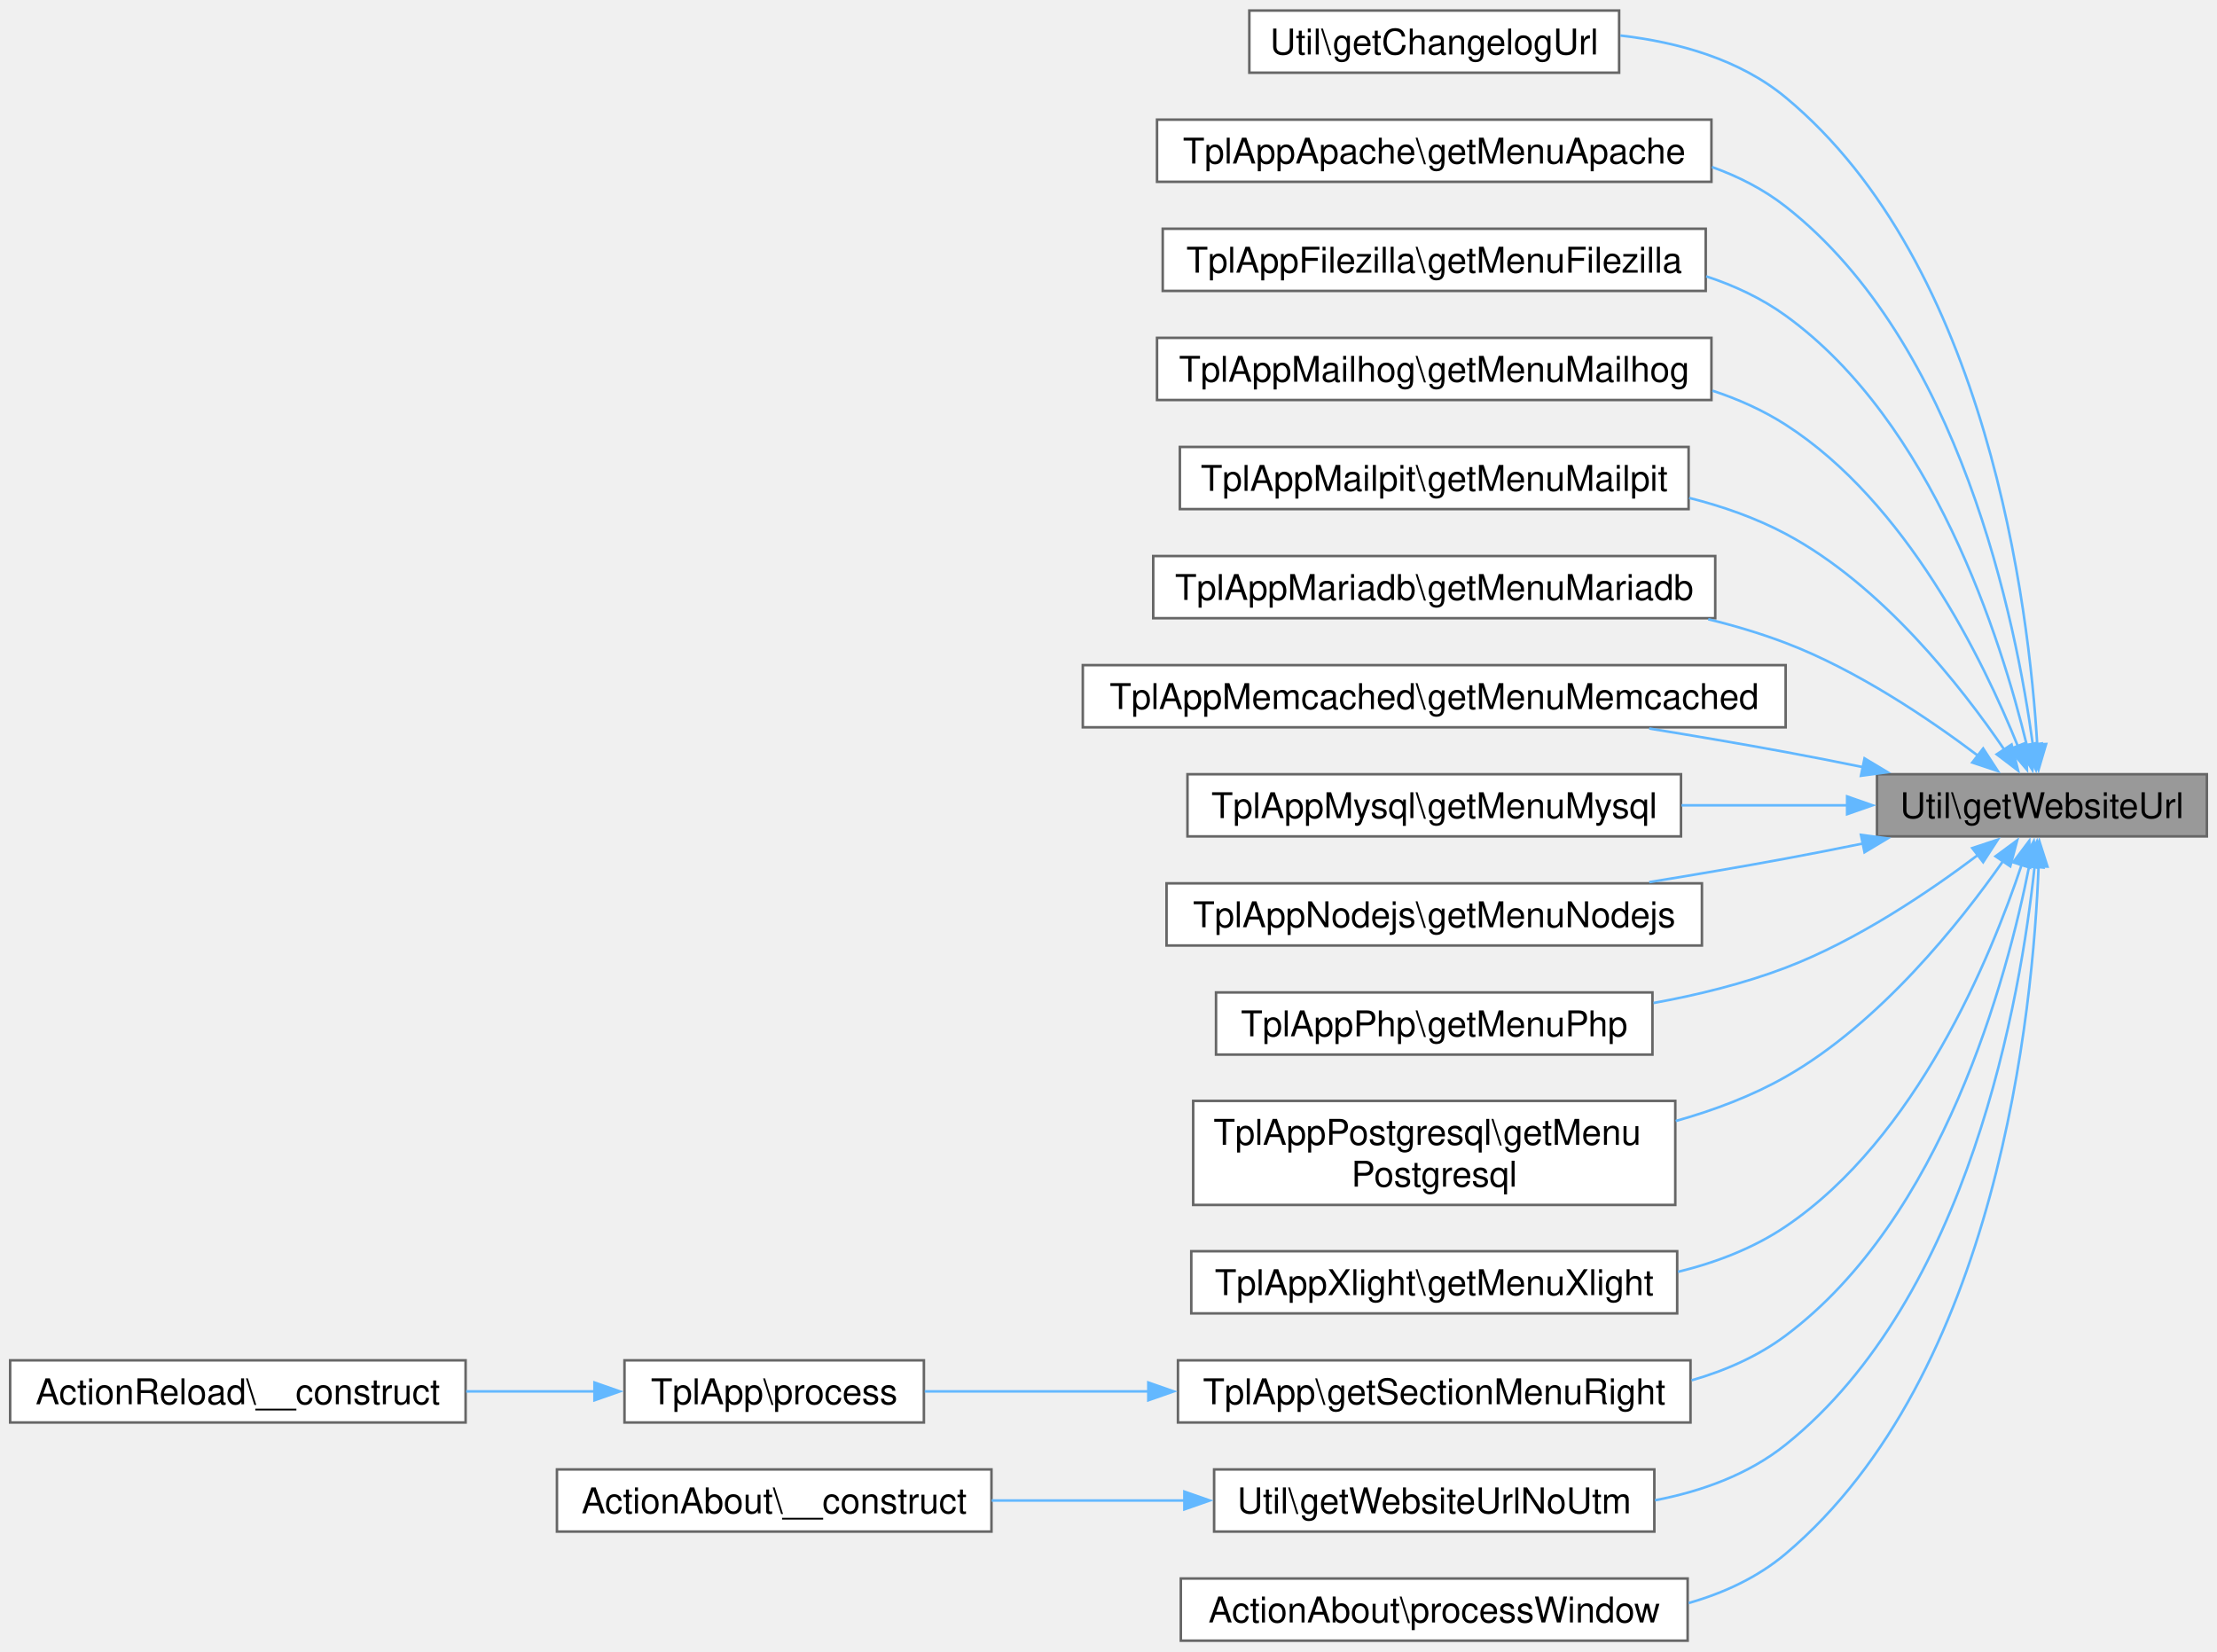
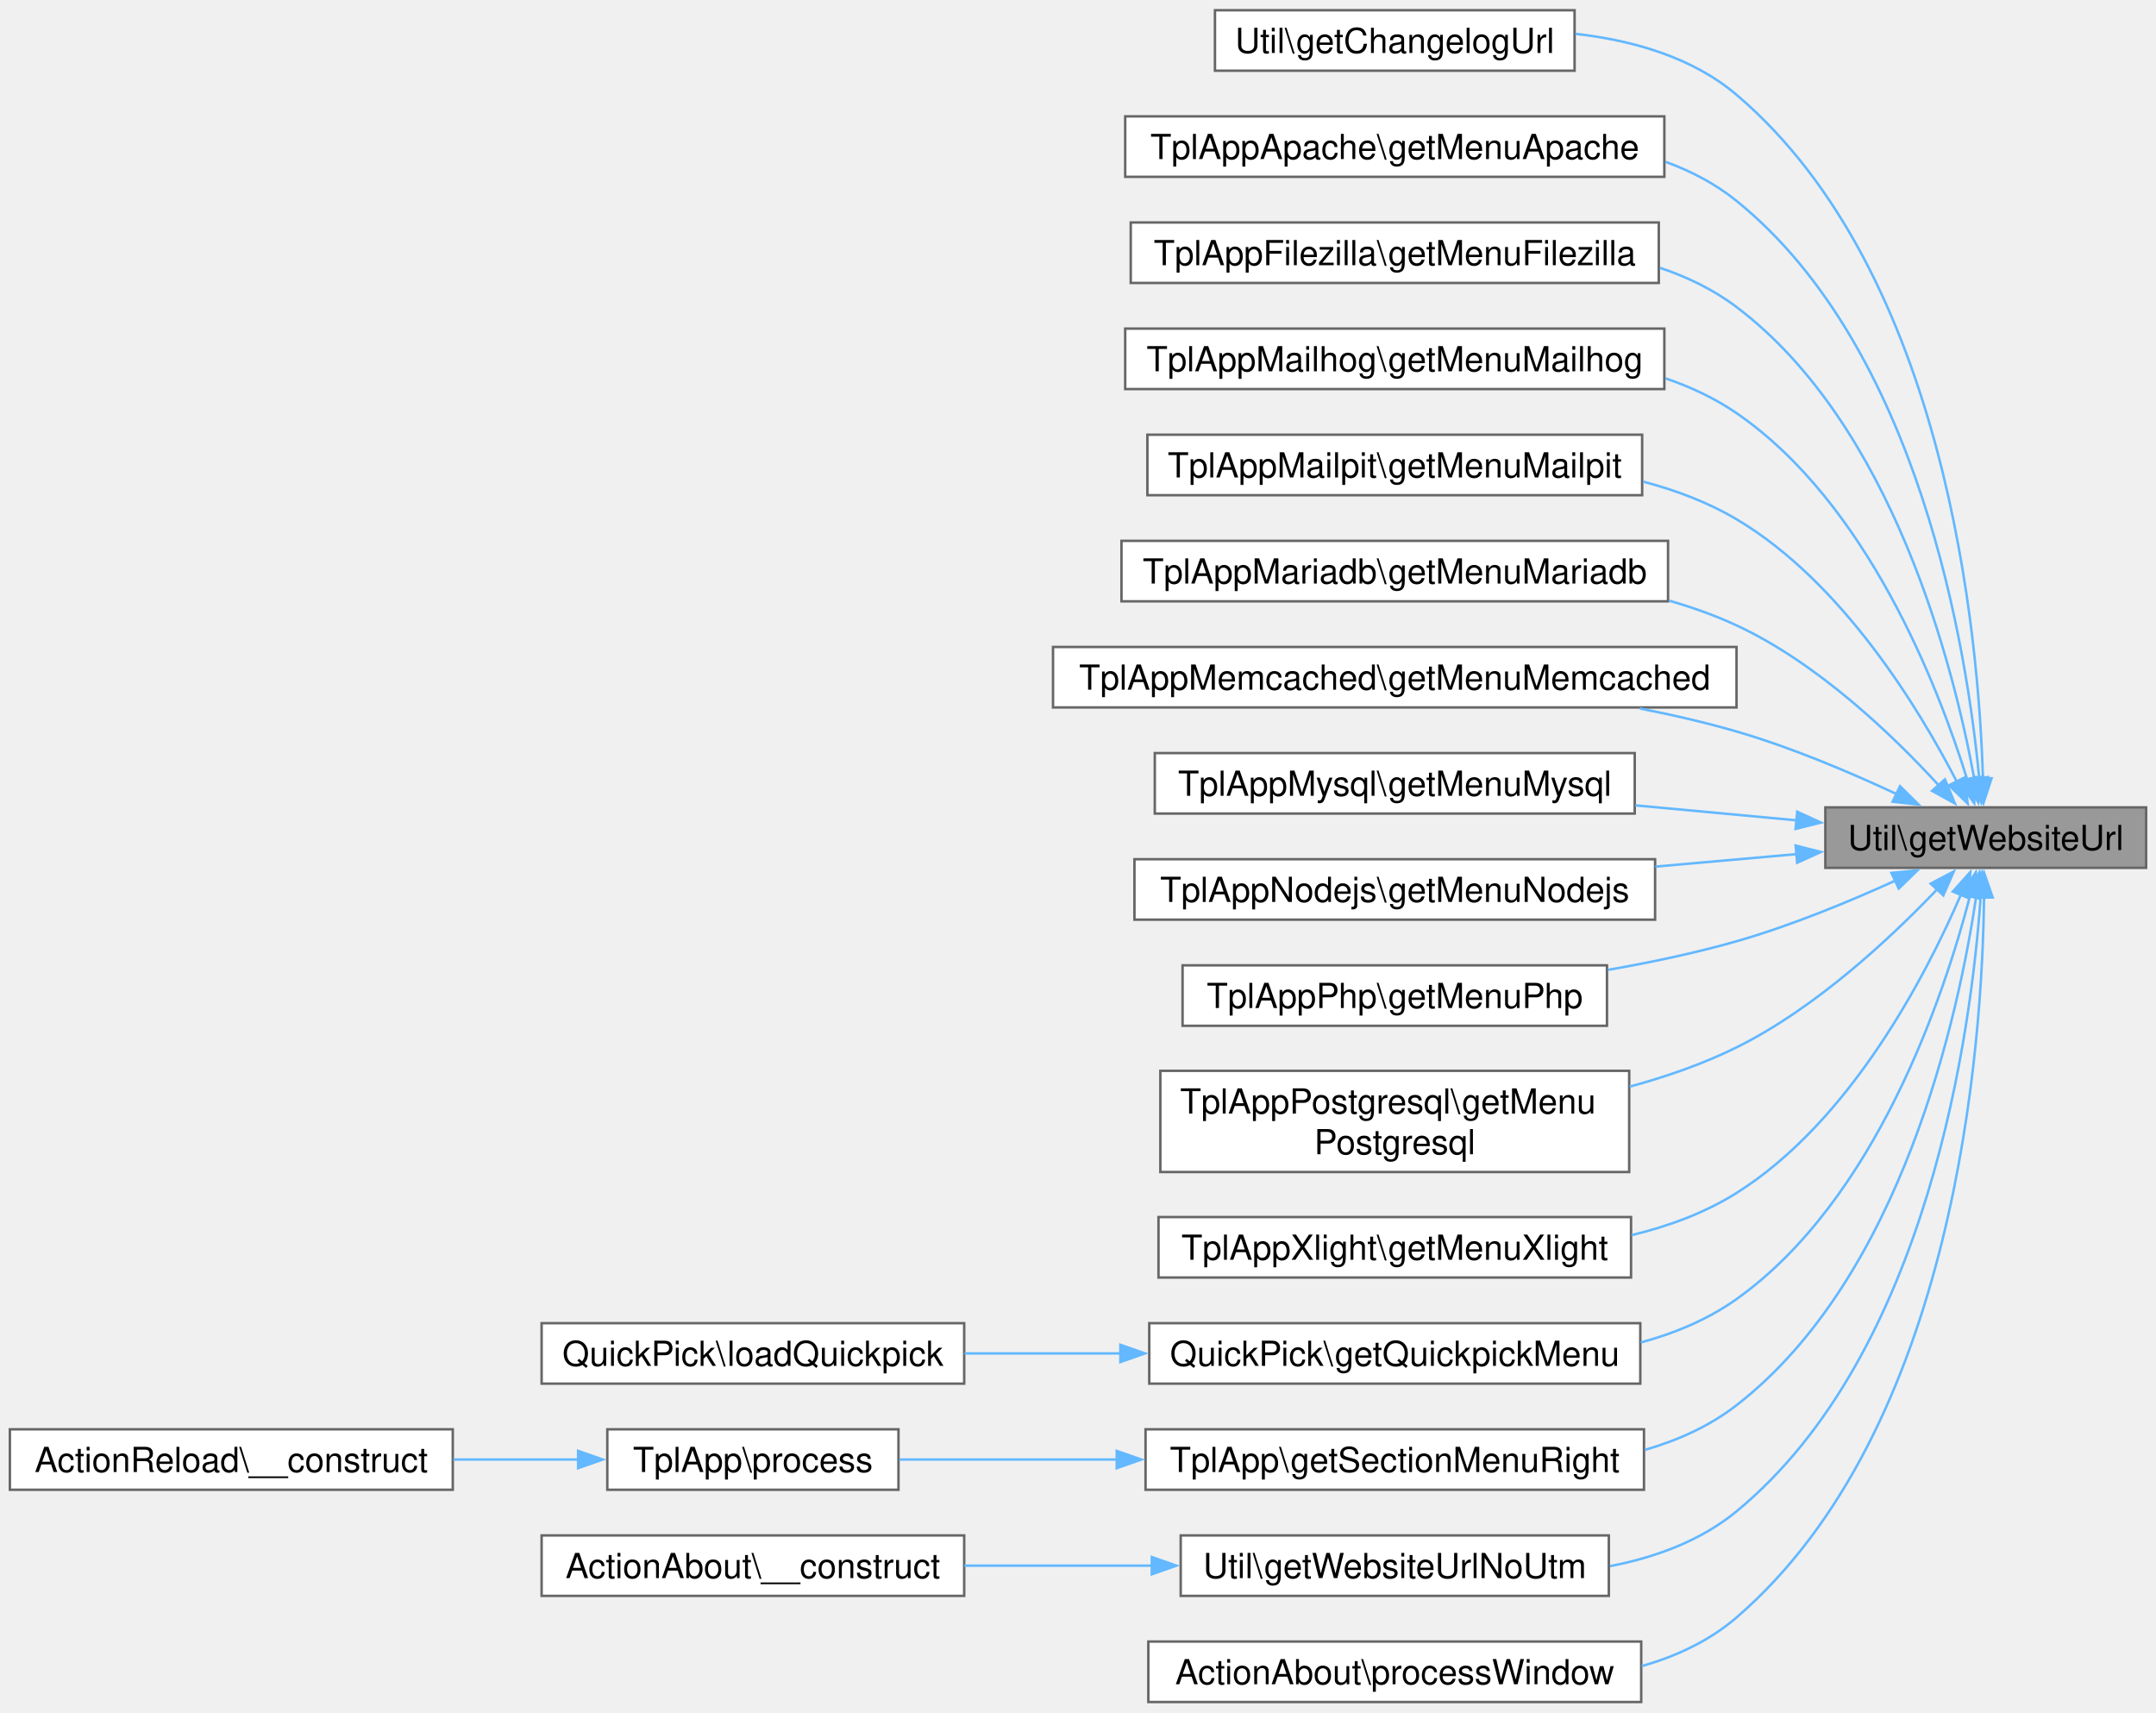
- <svg xmlns="http://www.w3.org/2000/svg" xmlns:xlink="http://www.w3.org/1999/xlink" width="874pt" height="651pt" viewBox="0.00 0.00 873.75 650.50">
-   <g id="graph0" class="graph" transform="scale(1 1) rotate(0) translate(4 646.5)">
+ <svg xmlns="http://www.w3.org/2000/svg" xmlns:xlink="http://www.w3.org/1999/xlink" width="874pt" height="694pt" viewBox="0.00 0.00 873.75 693.50">
+   <g id="graph0" class="graph" transform="scale(1 1) rotate(0) translate(4 689.5)">
    <g id="Node000001" class="node">
      <g id="a_Node000001">
        <a xlink:title=" ">
-           <polygon fill="#999999" stroke="#666666" points="865.75,-341.5 735.75,-341.5 735.75,-317 865.75,-317 865.75,-341.5" />
-           <text text-anchor="middle" x="800.75" y="-324.2" font-family="Helvetica,sans-Serif" font-size="14.00">Util\getWebsiteUrl</text>
+           <polygon fill="#999999" stroke="#666666" points="865.75,-362.5 735.75,-362.5 735.75,-338 865.75,-338 865.75,-362.5" />
+           <text text-anchor="middle" x="800.75" y="-345.2" font-family="Helvetica,sans-Serif" font-size="14.00">Util\getWebsiteUrl</text>
        </a>
      </g>
    </g>
    <g id="Node000002" class="node">
      <g id="a_Node000002">
        <a xlink:href="../../d6/de4/classUtil.html#a690f391c79273677963c70b92664f60e" target="_top" xlink:title=" ">
-           <polygon fill="white" stroke="#666666" points="634.12,-642.5 488.38,-642.5 488.38,-618 634.12,-618 634.12,-642.5" />
-           <text text-anchor="middle" x="561.25" y="-625.2" font-family="Helvetica,sans-Serif" font-size="14.00">Util\getChangelogUrl</text>
+           <polygon fill="white" stroke="#666666" points="634.12,-685.5 488.38,-685.5 488.38,-661 634.12,-661 634.12,-685.5" />
+           <text text-anchor="middle" x="561.25" y="-668.2" font-family="Helvetica,sans-Serif" font-size="14.00">Util\getChangelogUrl</text>
        </a>
      </g>
    </g>
    <g id="edge1_Node000001_Node000002" class="edge">
      <g id="a_edge1_Node000001_Node000002">
        <a xlink:title=" ">
-           <path fill="none" stroke="#63b8ff" d="M798.92,-352.95C795.65,-407.45 779.47,-542.1 699.75,-608.25 681.7,-623.22 657.59,-630.01 634.6,-632.66" />
-           <polygon fill="#63b8ff" stroke="#63b8ff" points="802.4,-353.41 799.4,-343.25 795.41,-353.06 802.4,-353.41" />
+           <path fill="none" stroke="#63b8ff" d="M799.62,-374.19C797.92,-431.81 784.99,-578.82 699.75,-651.25 681.79,-666.51 657.56,-673.34 634.45,-675.95" />
+           <polygon fill="#63b8ff" stroke="#63b8ff" points="803.12,-374.3 799.81,-364.23 796.12,-374.16 803.12,-374.3" />
        </a>
      </g>
    </g>
    <g id="Node000003" class="node">
      <g id="a_Node000003">
        <a xlink:href="../../d9/d51/classTplAppApache.html#a41883e060efdff6f2d33a272b7c3faae" target="_top" xlink:title=" ">
-           <polygon fill="white" stroke="#666666" points="670.5,-599.5 452,-599.5 452,-575 670.5,-575 670.5,-599.5" />
-           <text text-anchor="middle" x="561.25" y="-582.2" font-family="Helvetica,sans-Serif" font-size="14.00">TplAppApache\getMenuApache</text>
+           <polygon fill="white" stroke="#666666" points="670.5,-642.5 452,-642.5 452,-618 670.5,-618 670.5,-642.5" />
+           <text text-anchor="middle" x="561.25" y="-625.2" font-family="Helvetica,sans-Serif" font-size="14.00">TplAppApache\getMenuApache</text>
        </a>
      </g>
    </g>
    <g id="edge2_Node000001_Node000003" class="edge">
      <g id="a_edge2_Node000001_Node000003">
        <a xlink:title=" ">
-           <path fill="none" stroke="#63b8ff" d="M797.2,-352.9C790.65,-401.25 768.56,-511.37 699.75,-565.25 691.09,-572.03 681.16,-577.1 670.7,-580.84" />
-           <polygon fill="#63b8ff" stroke="#63b8ff" points="800.64,-353.62 798.4,-343.26 793.69,-352.76 800.64,-353.62" />
+           <path fill="none" stroke="#63b8ff" d="M798.11,-374.28C793.21,-426.05 773.95,-548.27 699.75,-608.25 691.2,-615.17 681.34,-620.32 670.91,-624.11" />
+           <polygon fill="#63b8ff" stroke="#63b8ff" points="801.59,-374.75 798.93,-364.5 794.61,-374.17 801.59,-374.75" />
        </a>
      </g>
    </g>
    <g id="Node000004" class="node">
      <g id="a_Node000004">
        <a xlink:href="../../d0/d23/classTplAppFilezilla.html#ac79291983a2d52baddaff20066557be6" target="_top" xlink:title=" ">
-           <polygon fill="white" stroke="#666666" points="668.25,-556.5 454.25,-556.5 454.25,-532 668.25,-532 668.25,-556.5" />
-           <text text-anchor="middle" x="561.25" y="-539.2" font-family="Helvetica,sans-Serif" font-size="14.00">TplAppFilezilla\getMenuFilezilla</text>
+           <polygon fill="white" stroke="#666666" points="668.25,-599.5 454.25,-599.5 454.25,-575 668.25,-575 668.25,-599.5" />
+           <text text-anchor="middle" x="561.25" y="-582.2" font-family="Helvetica,sans-Serif" font-size="14.00">TplAppFilezilla\getMenuFilezilla</text>
        </a>
      </g>
    </g>
    <g id="edge3_Node000001_Node000004" class="edge">
      <g id="a_edge3_Node000001_Node000004">
        <a xlink:title=" ">
-           <path fill="none" stroke="#63b8ff" d="M794.8,-352.87C784.75,-394.45 757.81,-480.3 699.75,-522.25 690.34,-529.05 679.63,-534.07 668.43,-537.74" />
-           <polygon fill="#63b8ff" stroke="#63b8ff" points="798.19,-353.71 797,-343.18 791.37,-352.15 798.19,-353.71" />
+           <path fill="none" stroke="#63b8ff" d="M796.06,-374.3C787.75,-419.61 763.1,-517.39 699.75,-565.25 690.49,-572.25 679.87,-577.39 668.72,-581.13" />
+           <polygon fill="#63b8ff" stroke="#63b8ff" points="799.5,-374.93 797.74,-364.48 792.6,-373.75 799.5,-374.93" />
        </a>
      </g>
    </g>
    <g id="Node000005" class="node">
      <g id="a_Node000005">
        <a xlink:href="../../d4/d8a/classTplAppMailhog.html#a67c2c3057bcdaac6cf91614662582c6d" target="_top" xlink:title=" ">
-           <polygon fill="white" stroke="#666666" points="670.5,-513.5 452,-513.5 452,-489 670.5,-489 670.5,-513.5" />
-           <text text-anchor="middle" x="561.25" y="-496.2" font-family="Helvetica,sans-Serif" font-size="14.00">TplAppMailhog\getMenuMailhog</text>
+           <polygon fill="white" stroke="#666666" points="670.5,-556.5 452,-556.5 452,-532 670.5,-532 670.5,-556.5" />
+           <text text-anchor="middle" x="561.25" y="-539.2" font-family="Helvetica,sans-Serif" font-size="14.00">TplAppMailhog\getMenuMailhog</text>
        </a>
      </g>
    </g>
    <g id="edge4_Node000001_Node000005" class="edge">
      <g id="a_edge4_Node000001_Node000005">
        <a xlink:title=" ">
-           <path fill="none" stroke="#63b8ff" d="M791.24,-352.62C777.57,-386.54 747.34,-448.7 699.75,-479.25 690.9,-484.93 681.09,-489.32 670.9,-492.68" />
-           <polygon fill="#63b8ff" stroke="#63b8ff" points="794.49,-353.9 794.83,-343.31 787.97,-351.38 794.49,-353.9" />
+           <path fill="none" stroke="#63b8ff" d="M793.27,-373.72C781.47,-411.67 752.69,-485.92 699.75,-522.25 690.98,-528.27 681.16,-532.87 670.92,-536.36" />
+           <polygon fill="#63b8ff" stroke="#63b8ff" points="796.6,-374.8 796.08,-364.21 789.89,-372.81 796.6,-374.8" />
        </a>
      </g>
    </g>
    <g id="Node000006" class="node">
      <g id="a_Node000006">
        <a xlink:href="../../d8/dd3/classTplAppMailpit.html#a6b11486b7c0c3abff5bd9a69107e739f" target="_top" xlink:title=" ">
-           <polygon fill="white" stroke="#666666" points="661.5,-470.5 461,-470.5 461,-446 661.5,-446 661.5,-470.5" />
-           <text text-anchor="middle" x="561.25" y="-453.2" font-family="Helvetica,sans-Serif" font-size="14.00">TplAppMailpit\getMenuMailpit</text>
+           <polygon fill="white" stroke="#666666" points="661.5,-513.5 461,-513.5 461,-489 661.5,-489 661.5,-513.5" />
+           <text text-anchor="middle" x="561.25" y="-496.2" font-family="Helvetica,sans-Serif" font-size="14.00">TplAppMailpit\getMenuMailpit</text>
        </a>
      </g>
    </g>
    <g id="edge5_Node000001_Node000006" class="edge">
      <g id="a_edge5_Node000001_Node000006">
        <a xlink:title=" ">
-           <path fill="none" stroke="#63b8ff" d="M786.02,-351.04C769.02,-376.02 737.63,-416.1 699.75,-436.25 688.01,-442.5 674.97,-447.07 661.73,-450.41" />
-           <polygon fill="#63b8ff" stroke="#63b8ff" points="788.79,-353.21 791.37,-342.93 782.94,-349.35 788.79,-353.21" />
+           <path fill="none" stroke="#63b8ff" d="M789.01,-372.94C773.68,-402.64 742.55,-453.88 699.75,-479.25 688.21,-486.09 675.21,-491 661.92,-494.49" />
+           <polygon fill="#63b8ff" stroke="#63b8ff" points="792.11,-374.58 793.43,-364.06 785.84,-371.45 792.11,-374.58" />
        </a>
      </g>
    </g>
    <g id="Node000007" class="node">
      <g id="a_Node000007">
        <a xlink:href="../../d4/de1/classTplAppMariadb.html#a46c8afea1780be6bdd5989bccb0c67e2" target="_top" xlink:title=" ">
-           <polygon fill="white" stroke="#666666" points="672,-427.5 450.5,-427.5 450.5,-403 672,-403 672,-427.5" />
-           <text text-anchor="middle" x="561.25" y="-410.2" font-family="Helvetica,sans-Serif" font-size="14.00">TplAppMariadb\getMenuMariadb</text>
+           <polygon fill="white" stroke="#666666" points="672,-470.5 450.5,-470.5 450.5,-446 672,-446 672,-470.5" />
+           <text text-anchor="middle" x="561.25" y="-453.2" font-family="Helvetica,sans-Serif" font-size="14.00">TplAppMariadb\getMenuMariadb</text>
        </a>
      </g>
    </g>
    <g id="edge6_Node000001_Node000007" class="edge">
      <g id="a_edge6_Node000001_Node000007">
        <a xlink:title=" ">
-           <path fill="none" stroke="#63b8ff" d="M775.58,-348.78C756.22,-363.38 727.76,-382.58 699.75,-393.25 690.04,-396.95 679.71,-400.03 669.24,-402.59" />
-           <polygon fill="#63b8ff" stroke="#63b8ff" points="777.59,-351.65 783.36,-342.77 773.31,-346.11 777.59,-351.65" />
+           <path fill="none" stroke="#63b8ff" d="M781.68,-371.45C763.24,-391.57 732.71,-420.95 699.75,-436.25 691.09,-440.27 681.83,-443.57 672.35,-446.28" />
+           <polygon fill="#63b8ff" stroke="#63b8ff" points="784.22,-373.86 788.26,-364.07 778.99,-369.2 784.22,-373.86" />
        </a>
      </g>
    </g>
    <g id="Node000008" class="node">
      <g id="a_Node000008">
        <a xlink:href="../../d8/dff/classTplAppMemcached.html#aefb8013320c0321bd6f3727349ea1045" target="_top" xlink:title=" ">
-           <polygon fill="white" stroke="#666666" points="699.75,-384.5 422.75,-384.5 422.75,-360 699.75,-360 699.75,-384.5" />
-           <text text-anchor="middle" x="561.25" y="-367.2" font-family="Helvetica,sans-Serif" font-size="14.00">TplAppMemcached\getMenuMemcached</text>
+           <polygon fill="white" stroke="#666666" points="699.75,-427.5 422.75,-427.5 422.75,-403 699.75,-403 699.75,-427.5" />
+           <text text-anchor="middle" x="561.25" y="-410.2" font-family="Helvetica,sans-Serif" font-size="14.00">TplAppMemcached\getMenuMemcached</text>
        </a>
      </g>
    </g>
    <g id="edge7_Node000001_Node000008" class="edge">
      <g id="a_edge7_Node000001_Node000008">
        <a xlink:title=" ">
-           <path fill="none" stroke="#63b8ff" d="M730.39,-344.27C720.13,-346.36 709.68,-348.41 699.75,-350.25 682.4,-353.46 663.76,-356.63 645.98,-359.52" />
-           <polygon fill="#63b8ff" stroke="#63b8ff" points="730.84,-347.75 739.93,-342.3 729.43,-340.89 730.84,-347.75" />
+           <path fill="none" stroke="#63b8ff" d="M764.72,-367.85C745.88,-376.66 722,-386.79 699.75,-393.25 687.21,-396.89 673.85,-399.97 660.56,-402.57" />
+           <polygon fill="#63b8ff" stroke="#63b8ff" points="766.02,-371.1 773.54,-363.64 763.01,-364.79 766.02,-371.1" />
        </a>
      </g>
    </g>
    <g id="Node000009" class="node">
      <g id="a_Node000009">
        <a xlink:href="../../d6/d19/classTplAppMysql.html#ab73238f0e33b03f8ce20144b582e5609" target="_top" xlink:title=" ">
-           <polygon fill="white" stroke="#666666" points="658.5,-341.5 464,-341.5 464,-317 658.5,-317 658.5,-341.5" />
-           <text text-anchor="middle" x="561.25" y="-324.2" font-family="Helvetica,sans-Serif" font-size="14.00">TplAppMysql\getMenuMysql</text>
+           <polygon fill="white" stroke="#666666" points="658.5,-384.5 464,-384.5 464,-360 658.5,-360 658.5,-384.5" />
+           <text text-anchor="middle" x="561.25" y="-367.2" font-family="Helvetica,sans-Serif" font-size="14.00">TplAppMysql\getMenuMysql</text>
        </a>
      </g>
    </g>
    <g id="edge8_Node000001_Node000009" class="edge">
      <g id="a_edge8_Node000001_Node000009">
        <a xlink:title=" ">
-           <path fill="none" stroke="#63b8ff" d="M724.15,-329.25C703.35,-329.25 680.51,-329.25 658.71,-329.25" />
-           <polygon fill="#63b8ff" stroke="#63b8ff" points="723.97,-332.75 733.97,-329.25 723.97,-325.75 723.97,-332.75" />
+           <path fill="none" stroke="#63b8ff" d="M724.15,-357.25C703.35,-359.18 680.51,-361.3 658.71,-363.32" />
+           <polygon fill="#63b8ff" stroke="#63b8ff" points="724.34,-360.75 733.97,-356.34 723.69,-353.78 724.34,-360.75" />
        </a>
      </g>
    </g>
    <g id="Node000010" class="node">
      <g id="a_Node000010">
        <a xlink:href="../../dc/d32/classTplAppNodejs.html#ae6136fcf0895063f90caa2b191d0d11b" target="_top" xlink:title=" ">
-           <polygon fill="white" stroke="#666666" points="666.75,-298.5 455.75,-298.5 455.75,-274 666.75,-274 666.75,-298.5" />
-           <text text-anchor="middle" x="561.25" y="-281.2" font-family="Helvetica,sans-Serif" font-size="14.00">TplAppNodejs\getMenuNodejs</text>
+           <polygon fill="white" stroke="#666666" points="666.75,-341.5 455.75,-341.5 455.75,-317 666.75,-317 666.75,-341.5" />
+           <text text-anchor="middle" x="561.25" y="-324.2" font-family="Helvetica,sans-Serif" font-size="14.00">TplAppNodejs\getMenuNodejs</text>
        </a>
      </g>
    </g>
    <g id="edge9_Node000001_Node000010" class="edge">
      <g id="a_edge9_Node000001_Node000010">
        <a xlink:title=" ">
-           <path fill="none" stroke="#63b8ff" d="M730.39,-314.23C720.13,-312.14 709.68,-310.09 699.75,-308.25 682.4,-305.04 663.76,-301.87 645.98,-298.98" />
-           <polygon fill="#63b8ff" stroke="#63b8ff" points="729.43,-317.61 739.93,-316.2 730.84,-310.75 729.43,-317.61" />
+           <path fill="none" stroke="#63b8ff" d="M724.07,-343.56C705.87,-341.95 686.12,-340.2 666.86,-338.5" />
+           <polygon fill="#63b8ff" stroke="#63b8ff" points="723.7,-347.04 733.97,-344.43 724.32,-340.07 723.7,-347.04" />
        </a>
      </g>
    </g>
    <g id="Node000011" class="node">
      <g id="a_Node000011">
        <a xlink:href="../../d0/d1a/classTplAppPhp.html#a1f03b6b08aba4677031cc2f46550690c" target="_top" xlink:title=" ">
-           <polygon fill="white" stroke="#666666" points="647.25,-255.5 475.25,-255.5 475.25,-231 647.25,-231 647.25,-255.5" />
-           <text text-anchor="middle" x="561.25" y="-238.2" font-family="Helvetica,sans-Serif" font-size="14.00">TplAppPhp\getMenuPhp</text>
+           <polygon fill="white" stroke="#666666" points="647.25,-298.5 475.25,-298.5 475.25,-274 647.25,-274 647.25,-298.5" />
+           <text text-anchor="middle" x="561.25" y="-281.2" font-family="Helvetica,sans-Serif" font-size="14.00">TplAppPhp\getMenuPhp</text>
        </a>
      </g>
    </g>
    <g id="edge10_Node000001_Node000011" class="edge">
      <g id="a_edge10_Node000001_Node000011">
        <a xlink:title=" ">
-           <path fill="none" stroke="#63b8ff" d="M775.58,-309.72C756.22,-295.12 727.76,-275.92 699.75,-265.25 683.37,-259.01 665.24,-254.54 647.67,-251.34" />
-           <polygon fill="#63b8ff" stroke="#63b8ff" points="773.31,-312.39 783.36,-315.73 777.59,-306.85 773.31,-312.39" />
+           <path fill="none" stroke="#63b8ff" d="M764.03,-332.79C745.28,-324.26 721.7,-314.52 699.75,-308.25 683.13,-303.5 665.07,-299.69 647.66,-296.66" />
+           <polygon fill="#63b8ff" stroke="#63b8ff" points="762.54,-335.96 773.09,-337 765.49,-329.61 762.54,-335.96" />
        </a>
      </g>
    </g>
    <g id="Node000012" class="node">
      <g id="a_Node000012">
        <a xlink:href="../../d3/d1b/classTplAppPostgresql.html#ae7611346aa23c70ab2d933dcf5b75e44" target="_top" xlink:title=" ">
-           <polygon fill="white" stroke="#666666" points="656.25,-212.75 466.25,-212.75 466.25,-171.75 656.25,-171.75 656.25,-212.75" />
-           <text text-anchor="start" x="474.25" y="-195.45" font-family="Helvetica,sans-Serif" font-size="14.00">TplAppPostgresql\getMenu</text>
-           <text text-anchor="middle" x="561.25" y="-178.95" font-family="Helvetica,sans-Serif" font-size="14.00">Postgresql</text>
+           <polygon fill="white" stroke="#666666" points="656.25,-255.75 466.25,-255.75 466.25,-214.75 656.25,-214.75 656.25,-255.75" />
+           <text text-anchor="start" x="474.25" y="-238.45" font-family="Helvetica,sans-Serif" font-size="14.00">TplAppPostgresql\getMenu</text>
+           <text text-anchor="middle" x="561.25" y="-221.95" font-family="Helvetica,sans-Serif" font-size="14.00">Postgresql</text>
        </a>
      </g>
    </g>
    <g id="edge11_Node000001_Node000012" class="edge">
      <g id="a_edge11_Node000001_Node000012">
        <a xlink:title=" ">
-           <path fill="none" stroke="#63b8ff" d="M785.55,-307.44C768.3,-282.79 736.85,-243.35 699.75,-222.25 686.48,-214.7 671.49,-209.05 656.41,-204.82" />
-           <polygon fill="#63b8ff" stroke="#63b8ff" points="782.48,-309.15 791,-315.45 788.27,-305.21 782.48,-309.15" />
+           <path fill="none" stroke="#63b8ff" d="M781.13,-329.38C762.48,-309.79 731.98,-281.2 699.75,-265.25 686.28,-258.58 671.35,-253.39 656.44,-249.34" />
+           <polygon fill="#63b8ff" stroke="#63b8ff" points="778.43,-331.61 787.8,-336.55 783.56,-326.84 778.43,-331.61" />
        </a>
      </g>
    </g>
    <g id="Node000013" class="node">
      <g id="a_Node000013">
        <a xlink:href="../../dc/d83/classTplAppXlight.html#af5d3e9e4275051253786be7055330a6c" target="_top" xlink:title=" ">
-           <polygon fill="white" stroke="#666666" points="657,-153.5 465.5,-153.5 465.5,-129 657,-129 657,-153.5" />
-           <text text-anchor="middle" x="561.25" y="-136.2" font-family="Helvetica,sans-Serif" font-size="14.00">TplAppXlight\getMenuXlight</text>
+           <polygon fill="white" stroke="#666666" points="657,-196.5 465.5,-196.5 465.5,-172 657,-172 657,-196.5" />
+           <text text-anchor="middle" x="561.25" y="-179.2" font-family="Helvetica,sans-Serif" font-size="14.00">TplAppXlight\getMenuXlight</text>
        </a>
      </g>
    </g>
    <g id="edge12_Node000001_Node000013" class="edge">
      <g id="a_edge12_Node000001_Node000013">
        <a xlink:title=" ">
-           <path fill="none" stroke="#63b8ff" d="M792.84,-306.05C780.59,-269.24 751.34,-198.06 699.75,-163.25 687.13,-154.73 672.39,-149.07 657.34,-145.38" />
-           <polygon fill="#63b8ff" stroke="#63b8ff" points="789.41,-306.79 795.77,-315.26 796.08,-304.67 789.41,-306.79" />
+           <path fill="none" stroke="#63b8ff" d="M790.76,-327.31C776.66,-294.62 746.08,-235.38 699.75,-206.25 686.96,-198.21 672.22,-192.78 657.24,-189.17" />
+           <polygon fill="#63b8ff" stroke="#63b8ff" points="787.41,-328.38 794.48,-336.28 793.88,-325.7 787.41,-328.38" />
        </a>
      </g>
    </g>
    <g id="Node000014" class="node">
      <g id="a_Node000014">
+         <a xlink:href="../../d7/dcf/classQuickPick.html#a1ce22bffccae06cf6e817842c9dc829f" target="_top" xlink:title=" ">
+           <polygon fill="white" stroke="#666666" points="660.75,-153.5 461.75,-153.5 461.75,-129 660.75,-129 660.75,-153.5" />
+           <text text-anchor="middle" x="561.25" y="-136.2" font-family="Helvetica,sans-Serif" font-size="14.00">QuickPick\getQuickpickMenu</text>
+         </a>
+       </g>
+     </g>
+     <g id="edge13_Node000001_Node000014" class="edge">
+       <g id="a_edge13_Node000001_Node000014">
+         <a xlink:title=" ">
+           <path fill="none" stroke="#63b8ff" d="M794.35,-326.5C783.77,-285.88 756.26,-203.53 699.75,-163.25 688.23,-155.04 674.8,-149.44 660.93,-145.67" />
+           <polygon fill="#63b8ff" stroke="#63b8ff" points="790.95,-327.34 796.74,-336.21 797.74,-325.66 790.95,-327.34" />
+         </a>
+       </g>
+     </g>
+     <g id="Node000016" class="node">
+       <g id="a_Node000016">
        <a xlink:href="../../d1/d65/classTplApp.html#a9db61fdb53ab5d42766b0634f77dd458" target="_top" xlink:title=" ">
          <polygon fill="white" stroke="#666666" points="662.25,-110.5 460.25,-110.5 460.25,-86 662.25,-86 662.25,-110.5" />
          <text text-anchor="middle" x="561.25" y="-93.2" font-family="Helvetica,sans-Serif" font-size="14.00">TplApp\getSectionMenuRight</text>
        </a>
      </g>
    </g>
-     <g id="edge13_Node000001_Node000014" class="edge">
-       <g id="a_edge13_Node000001_Node000014">
-         <a xlink:title=" ">
-           <path fill="none" stroke="#63b8ff" d="M795.78,-305.54C787.04,-261.33 761.76,-166.57 699.75,-120.25 688.81,-112.08 676,-106.44 662.68,-102.62" />
-           <polygon fill="#63b8ff" stroke="#63b8ff" points="792.29,-305.91 797.55,-315.1 799.17,-304.63 792.29,-305.91" />
-         </a>
-       </g>
-     </g>
-     <g id="Node000017" class="node">
-       <g id="a_Node000017">
+     <g id="edge15_Node000001_Node000016" class="edge">
+       <g id="a_edge15_Node000001_Node000016">
+         <a xlink:title=" ">
+           <path fill="none" stroke="#63b8ff" d="M796.91,-326.55C789.87,-279.07 767.02,-172.43 699.75,-120.25 688.86,-111.81 676,-106.03 662.6,-102.15" />
+           <polygon fill="#63b8ff" stroke="#63b8ff" points="793.42,-326.84 798.23,-336.27 800.35,-325.89 793.42,-326.84" />
+         </a>
+       </g>
+     </g>
+     <g id="Node000019" class="node">
+       <g id="a_Node000019">
        <a xlink:href="../../d6/de4/classUtil.html#a150a01d3e188e371c4b0f7f6a3abada0" target="_top" xlink:title=" ">
          <polygon fill="white" stroke="#666666" points="648,-67.5 474.5,-67.5 474.5,-43 648,-43 648,-67.5" />
          <text text-anchor="middle" x="561.25" y="-50.2" font-family="Helvetica,sans-Serif" font-size="14.00">Util\getWebsiteUrlNoUtm</text>
        </a>
      </g>
    </g>
-     <g id="edge16_Node000001_Node000017" class="edge">
-       <g id="a_edge16_Node000001_Node000017">
-         <a xlink:title=" ">
-           <path fill="none" stroke="#63b8ff" d="M797.85,-305.08C792.46,-254.11 772.37,-135.47 699.75,-77.25 685.13,-65.53 666.76,-58.89 648.26,-55.33" />
-           <polygon fill="#63b8ff" stroke="#63b8ff" points="794.36,-305.37 798.79,-315 801.33,-304.72 794.36,-305.37" />
-         </a>
-       </g>
-     </g>
-     <g id="Node000019" class="node">
-       <g id="a_Node000019">
+     <g id="edge18_Node000001_Node000019" class="edge">
+       <g id="a_edge18_Node000001_Node000019">
+         <a xlink:title=" ">
+           <path fill="none" stroke="#63b8ff" d="M798.7,-326.34C794.95,-272.52 777.83,-141.58 699.75,-77.25 685.29,-65.34 666.98,-58.62 648.48,-55.05" />
+           <polygon fill="#63b8ff" stroke="#63b8ff" points="795.2,-326.43 799.28,-336.21 802.18,-326.02 795.2,-326.43" />
+         </a>
+       </g>
+     </g>
+     <g id="Node000021" class="node">
+       <g id="a_Node000021">
        <a xlink:href="../../d5/d43/classActionAbout.html#a686ab955b412bedcf7b9509228d62bde" target="_top" xlink:title=" ">
          <polygon fill="white" stroke="#666666" points="661.12,-24.5 461.38,-24.5 461.38,0 661.12,0 661.12,-24.5" />
          <text text-anchor="middle" x="561.25" y="-7.2" font-family="Helvetica,sans-Serif" font-size="14.00">ActionAbout\processWindow</text>
        </a>
      </g>
    </g>
-     <g id="edge18_Node000001_Node000019" class="edge">
-       <g id="a_edge18_Node000001_Node000019">
-         <a xlink:title=" ">
-           <path fill="none" stroke="#63b8ff" d="M799.44,-305.39C797.31,-248.61 783.48,-104.97 699.75,-34.25 688.76,-24.97 675.45,-18.81 661.5,-14.83" />
-           <polygon fill="#63b8ff" stroke="#63b8ff" points="795.94,-305.29 799.71,-315.19 802.93,-305.1 795.94,-305.29" />
+     <g id="edge20_Node000001_Node000021" class="edge">
+       <g id="a_edge20_Node000001_Node000021">
+         <a xlink:title=" ">
+           <path fill="none" stroke="#63b8ff" d="M800.06,-326.32C799.42,-266.75 788.86,-111.07 699.75,-34.25 688.76,-24.78 675.37,-18.54 661.31,-14.54" />
+           <polygon fill="#63b8ff" stroke="#63b8ff" points="796.56,-326 800.07,-336 803.56,-325.99 796.56,-326" />
        </a>
      </g>
    </g>
    <g id="Node000015" class="node">
      <g id="a_Node000015">
+         <a xlink:href="../../d7/dcf/classQuickPick.html#ad084d8cf90355606b57515aee3b1a8ec" target="_top" xlink:title=" ">
+           <polygon fill="white" stroke="#666666" points="386.75,-153.5 215.5,-153.5 215.5,-129 386.75,-129 386.75,-153.5" />
+           <text text-anchor="middle" x="301.12" y="-136.2" font-family="Helvetica,sans-Serif" font-size="14.00">QuickPick\loadQuickpick</text>
+         </a>
+       </g>
+     </g>
+     <g id="edge14_Node000014_Node000015" class="edge">
+       <g id="a_edge14_Node000014_Node000015">
+         <a xlink:title=" ">
+           <path fill="none" stroke="#63b8ff" d="M450.21,-141.25C429.01,-141.25 407.11,-141.25 386.87,-141.25" />
+           <polygon fill="#63b8ff" stroke="#63b8ff" points="450.05,-144.75 460.05,-141.25 450.05,-137.75 450.05,-144.75" />
+         </a>
+       </g>
+     </g>
+     <g id="Node000017" class="node">
+       <g id="a_Node000017">
        <a xlink:href="../../d1/d65/classTplApp.html#a57b270c79fbb8b220ad02af08368e367" target="_top" xlink:title=" ">
          <polygon fill="white" stroke="#666666" points="360.12,-110.5 242.12,-110.5 242.12,-86 360.12,-86 360.12,-110.5" />
          <text text-anchor="middle" x="301.12" y="-93.2" font-family="Helvetica,sans-Serif" font-size="14.00">TplApp\process</text>
        </a>
      </g>
    </g>
-     <g id="edge14_Node000014_Node000015" class="edge">
-       <g id="a_edge14_Node000014_Node000015">
+     <g id="edge16_Node000016_Node000017" class="edge">
+       <g id="a_edge16_Node000016_Node000017">
        <a xlink:title=" ">
          <path fill="none" stroke="#63b8ff" d="M448.93,-98.25C418.45,-98.25 386.64,-98.25 360.44,-98.25" />
          <polygon fill="#63b8ff" stroke="#63b8ff" points="448.57,-101.75 458.57,-98.25 448.57,-94.75 448.57,-101.75" />
        </a>
      </g>
    </g>
-     <g id="Node000016" class="node">
-       <g id="a_Node000016">
+     <g id="Node000018" class="node">
+       <g id="a_Node000018">
        <a xlink:href="../../dd/dea/classActionReload.html#a9caf3b20c05475876e5dc72cdcdf6024" target="_top" xlink:title=" ">
          <polygon fill="white" stroke="#666666" points="179.5,-110.5 0,-110.5 0,-86 179.5,-86 179.5,-110.5" />
          <text text-anchor="middle" x="89.75" y="-93.2" font-family="Helvetica,sans-Serif" font-size="14.00">ActionReload\__construct</text>
        </a>
      </g>
    </g>
-     <g id="edge15_Node000015_Node000016" class="edge">
-       <g id="a_edge15_Node000015_Node000016">
+     <g id="edge17_Node000017_Node000018" class="edge">
+       <g id="a_edge17_Node000017_Node000018">
        <a xlink:title=" ">
          <path fill="none" stroke="#63b8ff" d="M230.73,-98.25C214.4,-98.25 196.77,-98.25 179.71,-98.25" />
          <polygon fill="#63b8ff" stroke="#63b8ff" points="230.29,-101.75 240.29,-98.25 230.29,-94.75 230.29,-101.75" />
        </a>
      </g>
    </g>
-     <g id="Node000018" class="node">
-       <g id="a_Node000018">
+     <g id="Node000020" class="node">
+       <g id="a_Node000020">
        <a xlink:href="../../d5/d43/classActionAbout.html#aaa96db6b0220bee91c8f026b562cef76" target="_top" xlink:title=" ">
          <polygon fill="white" stroke="#666666" points="386.75,-67.5 215.5,-67.5 215.5,-43 386.75,-43 386.75,-67.5" />
          <text text-anchor="middle" x="301.12" y="-50.2" font-family="Helvetica,sans-Serif" font-size="14.00">ActionAbout\__construct</text>
        </a>
      </g>
    </g>
-     <g id="edge17_Node000017_Node000018" class="edge">
-       <g id="a_edge17_Node000017_Node000018">
+     <g id="edge19_Node000019_Node000020" class="edge">
+       <g id="a_edge19_Node000019_Node000020">
        <a xlink:title=" ">
          <path fill="none" stroke="#63b8ff" d="M462.93,-55.25C437.89,-55.25 411.16,-55.25 386.82,-55.25" />
          <polygon fill="#63b8ff" stroke="#63b8ff" points="462.78,-58.75 472.78,-55.25 462.78,-51.75 462.78,-58.75" />
        </a>
      </g>
    </g>
  </g>
</svg>
